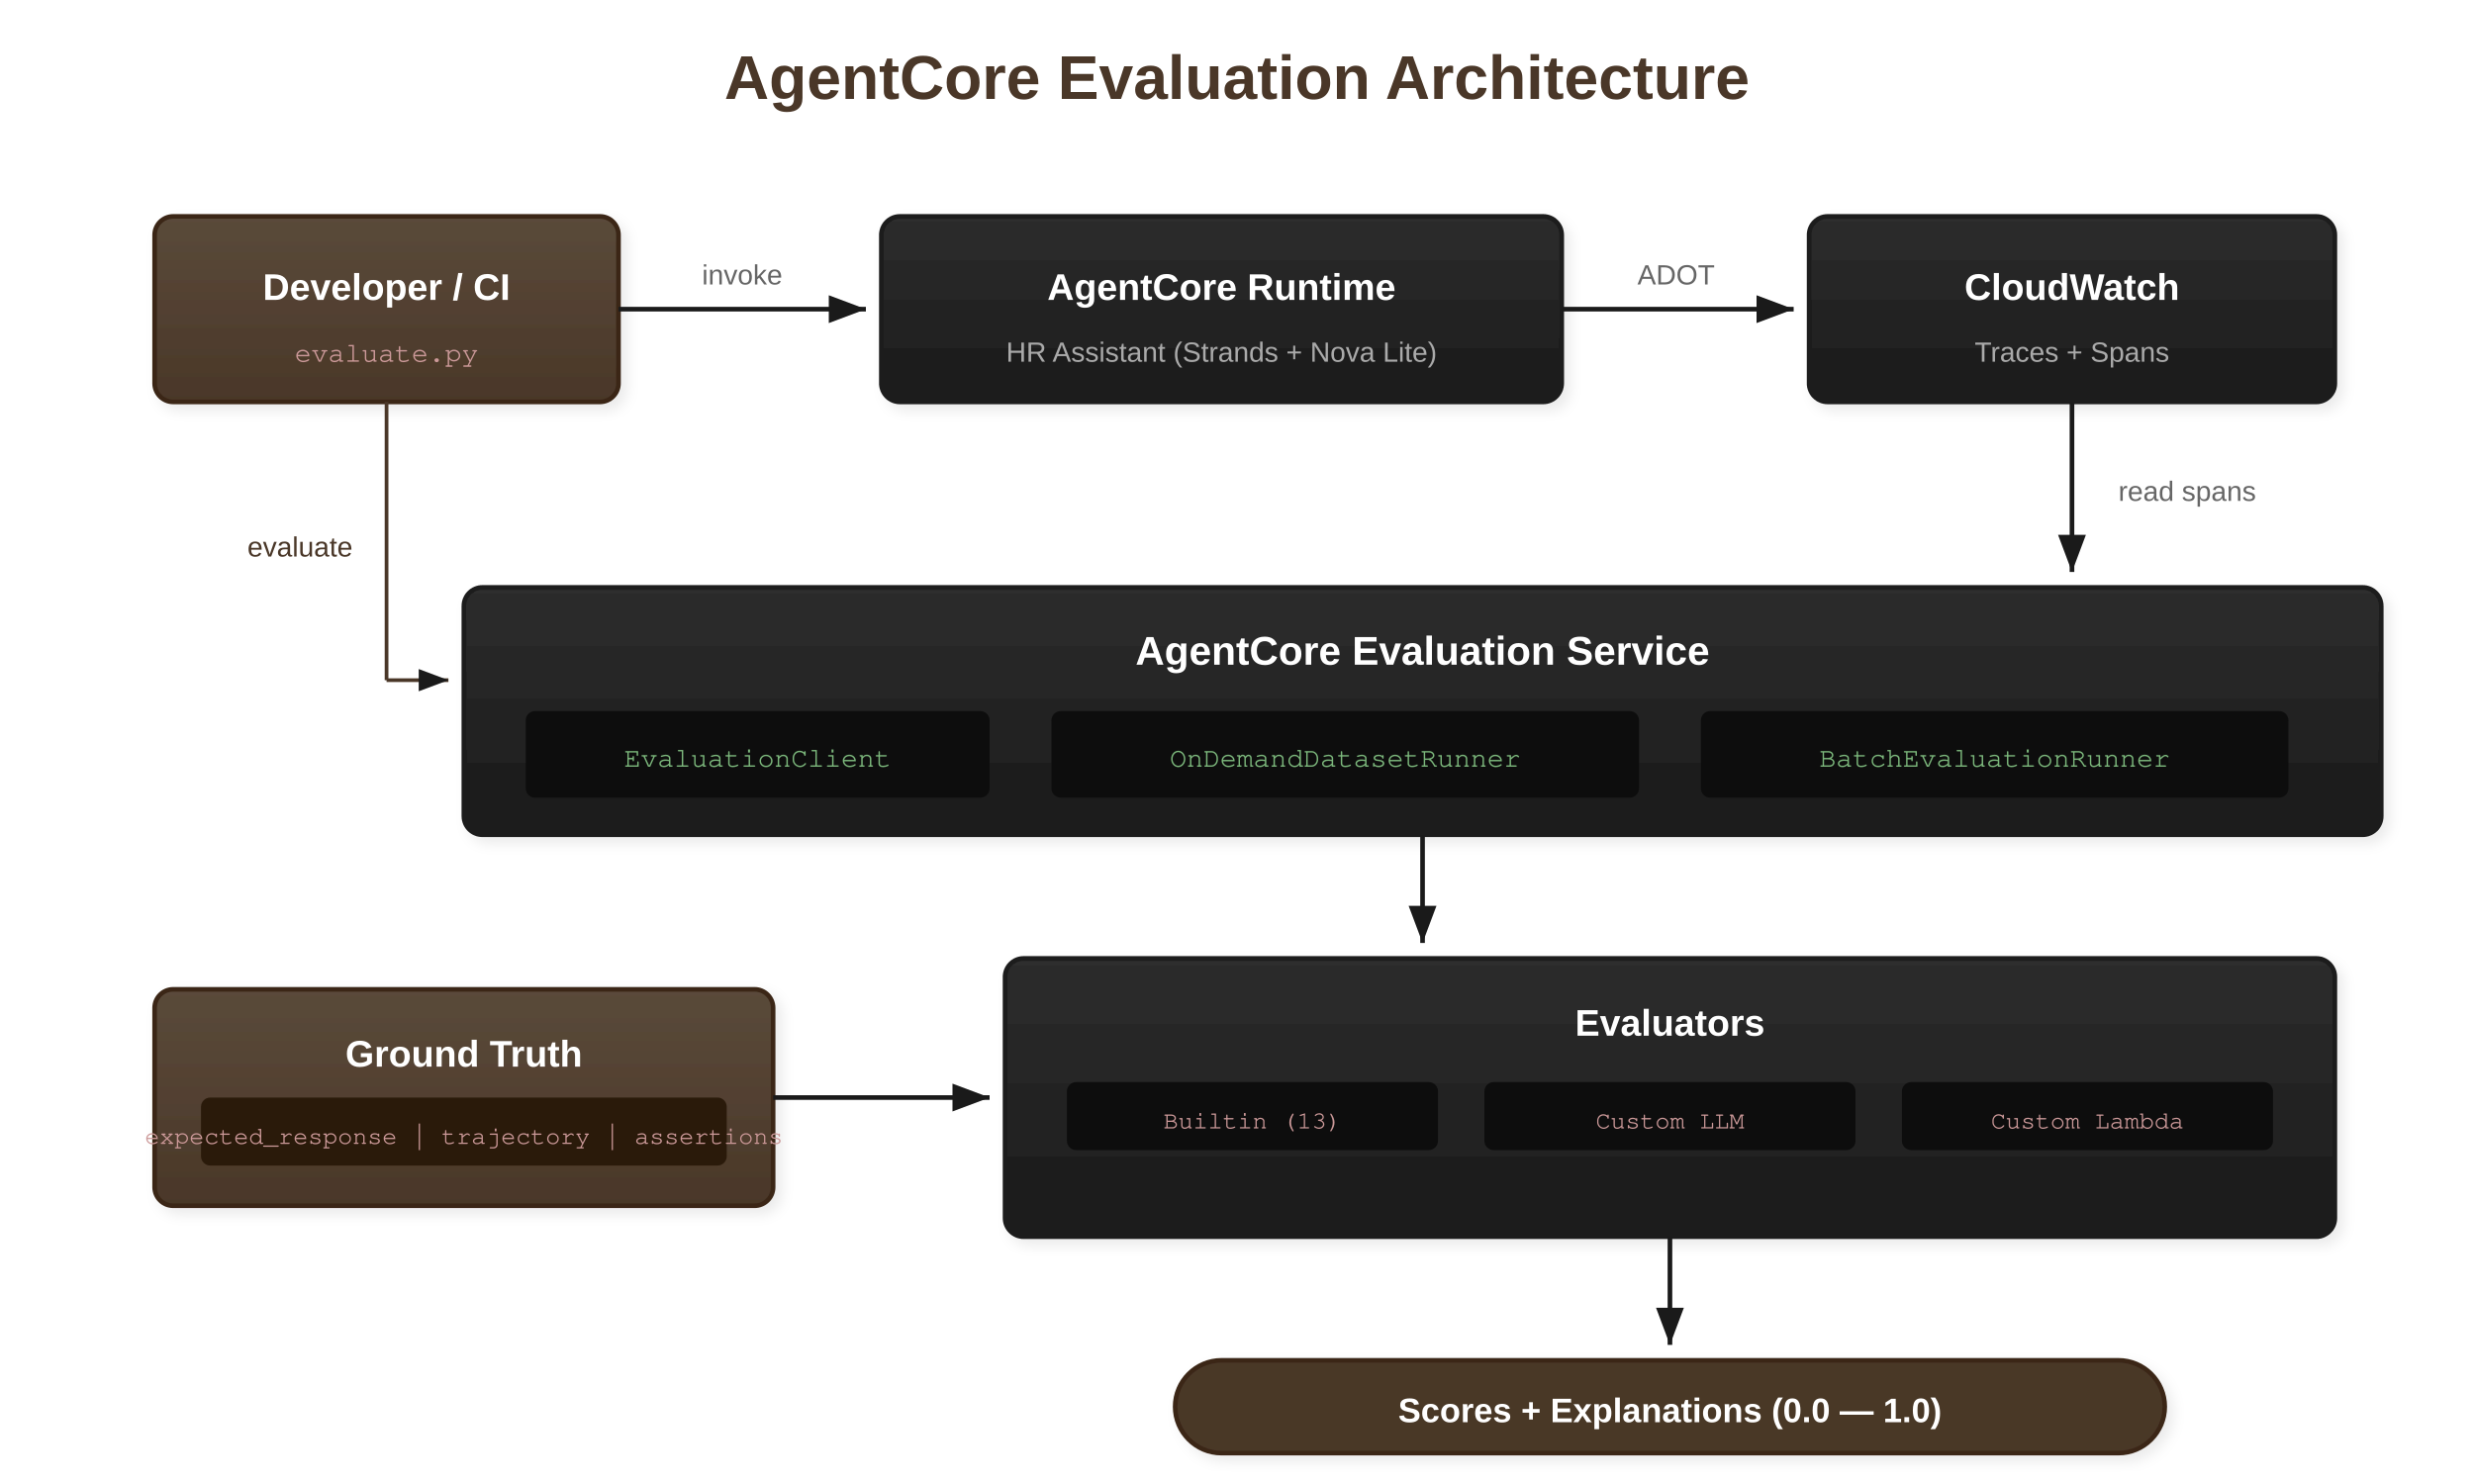
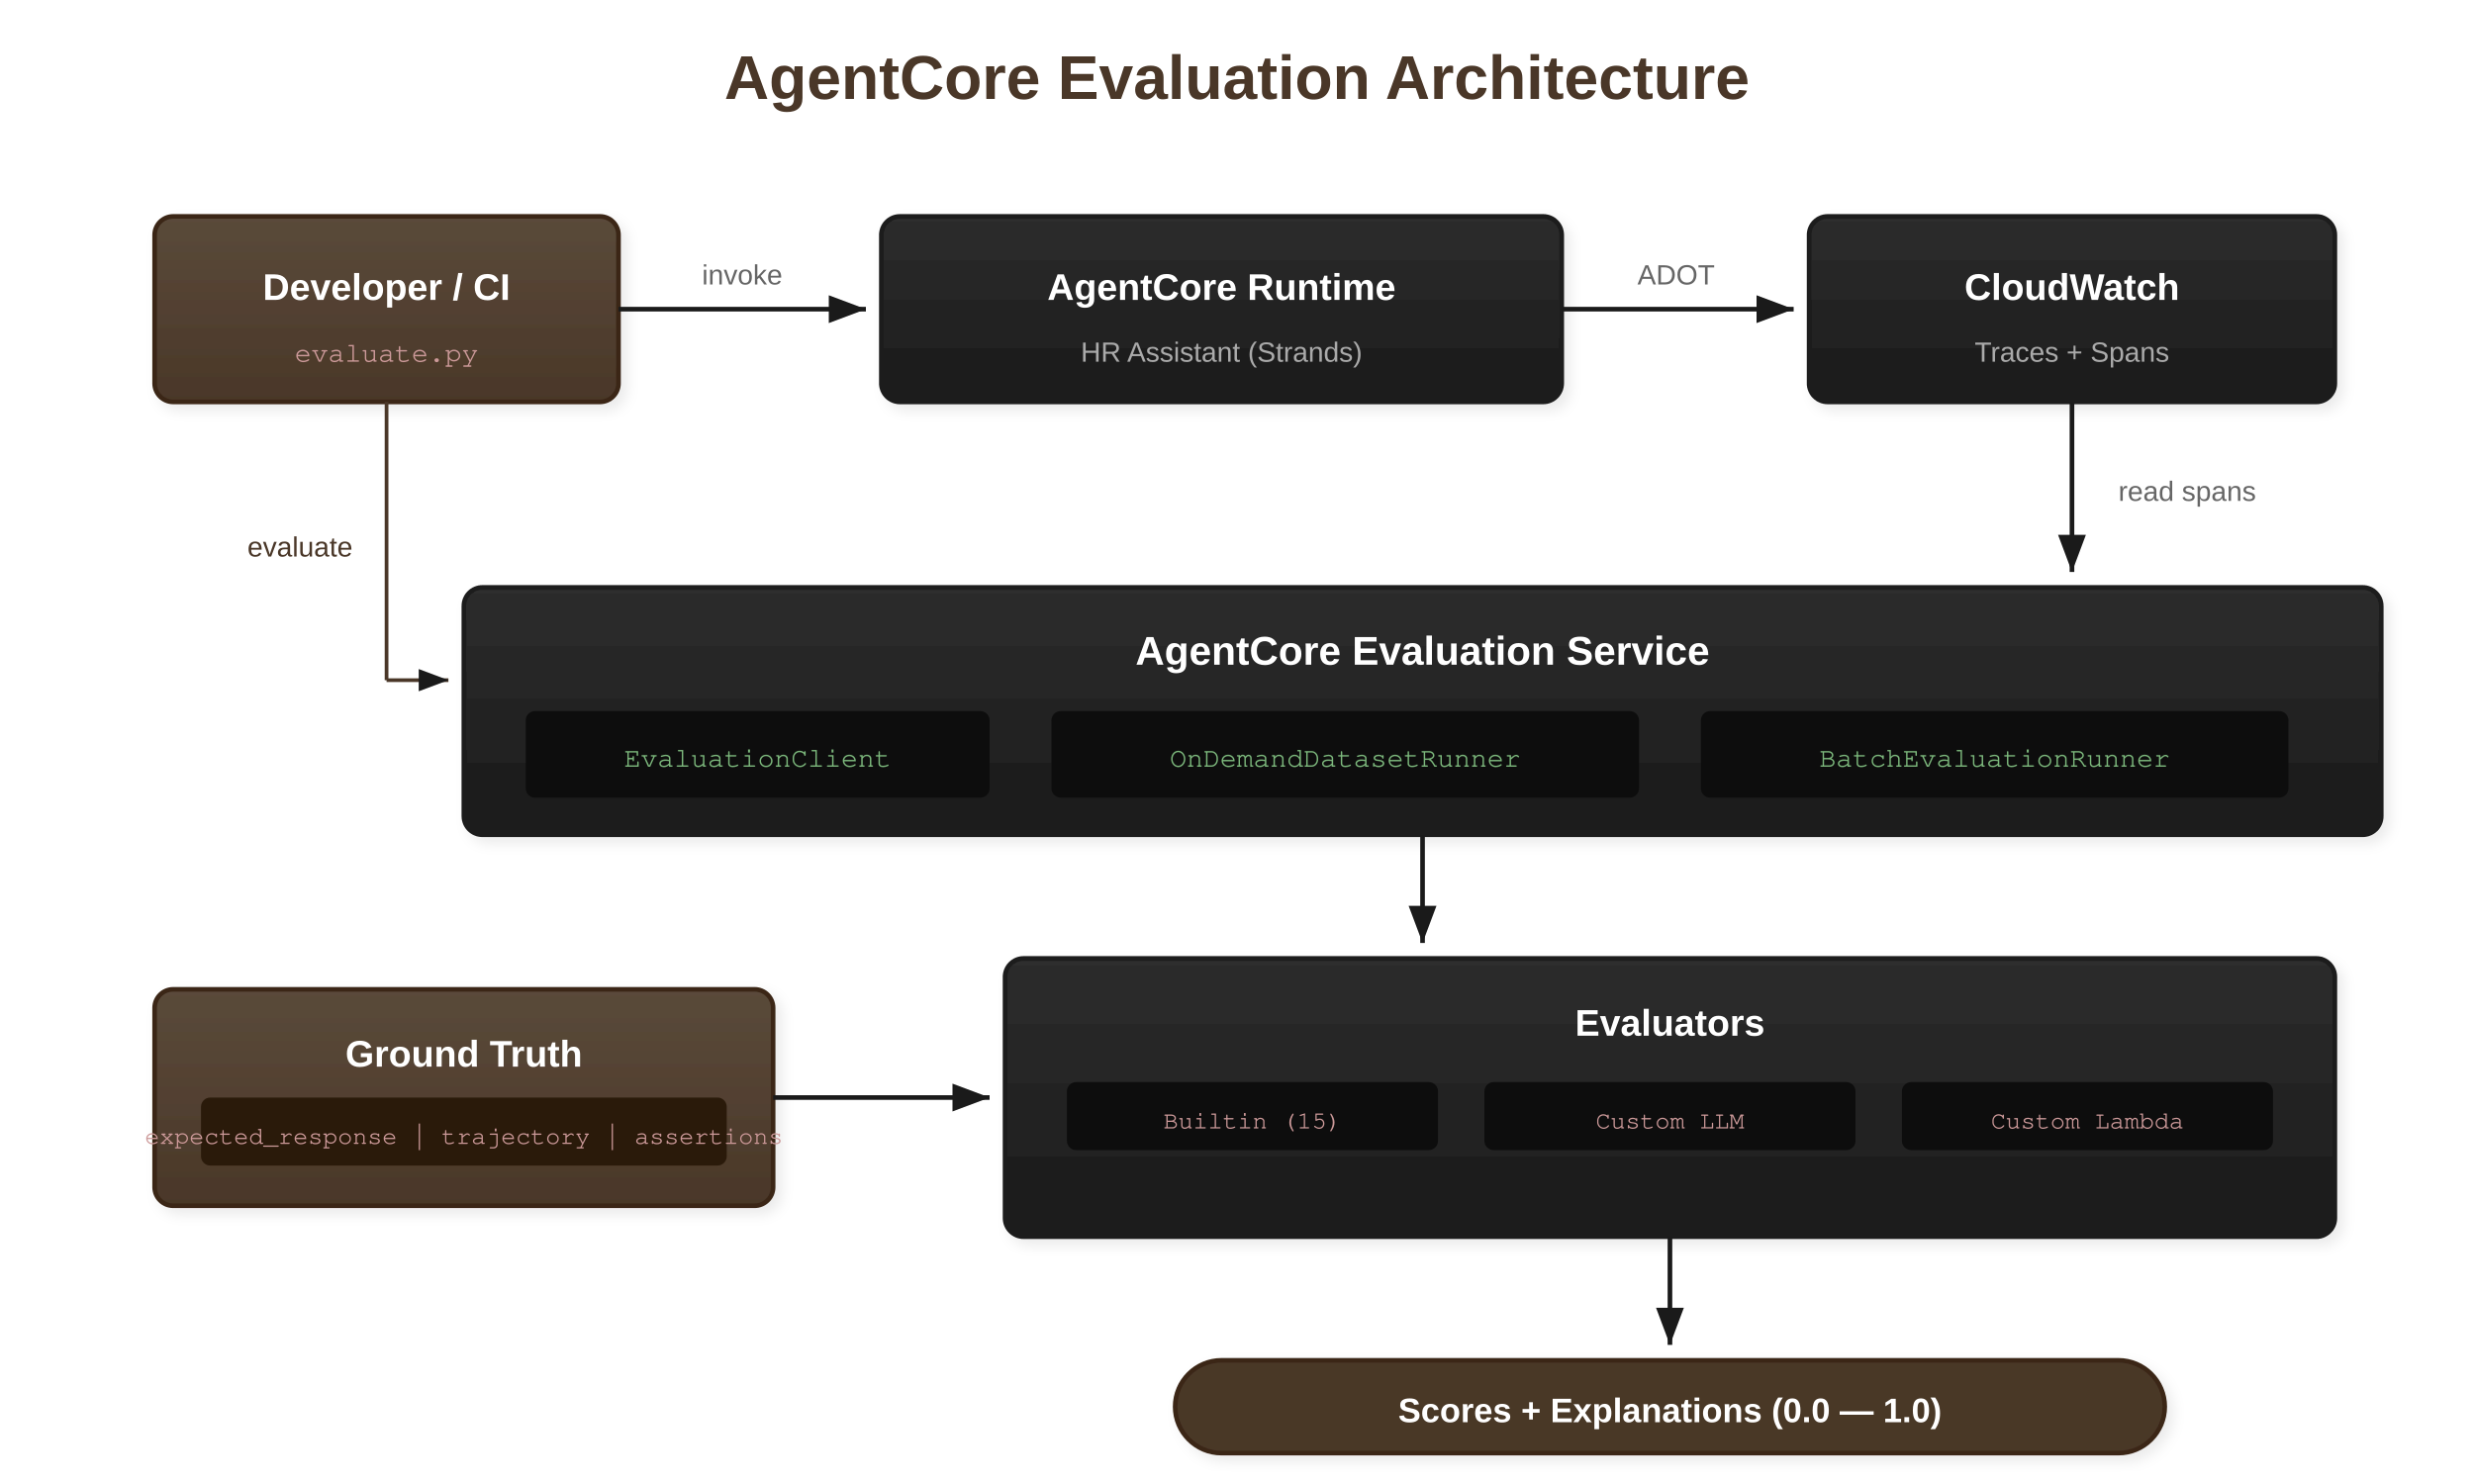
<svg xmlns="http://www.w3.org/2000/svg" viewBox="0 0 800 480" width="800" height="480">
  <rect width="800" height="480" fill="white" />
  <defs>
    <filter id="shadow" x="-20%" y="-20%" width="140%" height="140%">
      <feDropShadow dx="2" dy="2" stdDeviation="2" flood-color="#00000015" />
    </filter>
    <linearGradient id="boxGradient" x1="0%" y1="0%" x2="0%" y2="100%">
      <stop offset="0%" style="stop-color:#2d2d2d" />
      <stop offset="100%" style="stop-color:#1a1a1a" />
    </linearGradient>
    <linearGradient id="smeGradient" x1="0%" y1="0%" x2="0%" y2="100%">
      <stop offset="0%" style="stop-color:#5a4a3a" />
      <stop offset="100%" style="stop-color:#4a3728" />
    </linearGradient>
    <marker id="arrow" markerWidth="8" markerHeight="6" refX="8" refY="3" orient="auto">
      <polygon points="0 0, 8 3, 0 6" fill="#1a1a1a" />
    </marker>
  </defs>
  <text x="400" y="32" font-family="Arial, sans-serif" font-size="20" font-weight="bold" fill="#4a3728" text-anchor="middle">AgentCore Evaluation Architecture</text>
  <g filter="url(#shadow)">
    <rect x="50" y="70" width="150" height="60" rx="6" ry="6" fill="url(#smeGradient)" stroke="#3a2718" stroke-width="1.5" />
  </g>
  <text x="125" y="97" font-family="Arial, sans-serif" font-size="12" font-weight="bold" fill="white" text-anchor="middle">Developer / CI</text>
  <text x="125" y="117" font-family="Courier, monospace" font-size="9" fill="#cc9999" text-anchor="middle">evaluate.py</text>
  <line x1="200" y1="100" x2="280" y2="100" stroke="#1a1a1a" stroke-width="1.5" marker-end="url(#arrow)" />
  <text x="240" y="92" font-family="Arial, sans-serif" font-size="9" fill="#666666" text-anchor="middle">invoke</text>
  <g filter="url(#shadow)">
    <rect x="285" y="70" width="220" height="60" rx="6" ry="6" fill="url(#boxGradient)" stroke="#1a1a1a" stroke-width="1.5" />
  </g>
  <text x="395" y="97" font-family="Arial, sans-serif" font-size="12" font-weight="bold" fill="white" text-anchor="middle">AgentCore Runtime</text>
-   <text x="395" y="117" font-family="Arial, sans-serif" font-size="9" fill="#aaaaaa" text-anchor="middle">HR Assistant (Strands + Nova Lite)</text>
+   <text x="395" y="117" font-family="Arial, sans-serif" font-size="9" fill="#aaaaaa" text-anchor="middle">HR Assistant (Strands)</text>
  <line x1="505" y1="100" x2="580" y2="100" stroke="#1a1a1a" stroke-width="1.5" marker-end="url(#arrow)" />
  <text x="542" y="92" font-family="Arial, sans-serif" font-size="9" fill="#666666" text-anchor="middle">ADOT</text>
  <g filter="url(#shadow)">
    <rect x="585" y="70" width="170" height="60" rx="6" ry="6" fill="url(#boxGradient)" stroke="#1a1a1a" stroke-width="1.5" />
  </g>
  <text x="670" y="97" font-family="Arial, sans-serif" font-size="12" font-weight="bold" fill="white" text-anchor="middle">CloudWatch</text>
  <text x="670" y="117" font-family="Arial, sans-serif" font-size="9" fill="#aaaaaa" text-anchor="middle">Traces + Spans</text>
  <line x1="670" y1="130" x2="670" y2="185" stroke="#1a1a1a" stroke-width="1.5" marker-end="url(#arrow)" />
  <text x="685" y="162" font-family="Arial, sans-serif" font-size="9" fill="#666666" text-anchor="start">read spans</text>
  <g filter="url(#shadow)">
    <rect x="150" y="190" width="620" height="80" rx="6" ry="6" fill="url(#boxGradient)" stroke="#1a1a1a" stroke-width="1.5" />
  </g>
  <text x="460" y="215" font-family="Arial, sans-serif" font-size="13" font-weight="bold" fill="white" text-anchor="middle">AgentCore Evaluation Service</text>
  <rect x="170" y="230" width="150" height="28" rx="3" ry="3" fill="#0d0d0d" />
  <text x="245" y="248" font-family="Courier, monospace" font-size="9" fill="#7cb87c" text-anchor="middle">EvaluationClient</text>
  <rect x="340" y="230" width="190" height="28" rx="3" ry="3" fill="#0d0d0d" />
  <text x="435" y="248" font-family="Courier, monospace" font-size="9" fill="#7cb87c" text-anchor="middle">OnDemandDatasetRunner</text>
  <rect x="550" y="230" width="190" height="28" rx="3" ry="3" fill="#0d0d0d" />
  <text x="645" y="248" font-family="Courier, monospace" font-size="9" fill="#7cb87c" text-anchor="middle">BatchEvaluationRunner</text>
  <line x1="125" y1="130" x2="125" y2="220" stroke="#4a3728" stroke-width="1.2" />
  <line x1="125" y1="220" x2="145" y2="220" stroke="#4a3728" stroke-width="1.2" marker-end="url(#arrow)" />
  <text x="80" y="180" font-family="Arial, sans-serif" font-size="9" fill="#4a3728" text-anchor="start">evaluate</text>
  <g filter="url(#shadow)">
    <rect x="50" y="320" width="200" height="70" rx="6" ry="6" fill="url(#smeGradient)" stroke="#3a2718" stroke-width="1.5" />
  </g>
  <text x="150" y="345" font-family="Arial, sans-serif" font-size="12" font-weight="bold" fill="white" text-anchor="middle">Ground Truth</text>
  <rect x="65" y="355" width="170" height="22" rx="3" ry="3" fill="#2a1a0a" />
  <text x="150" y="370" font-family="Courier, monospace" font-size="8" fill="#cc9999" text-anchor="middle">expected_response | trajectory | assertions</text>
  <line x1="250" y1="355" x2="320" y2="355" stroke="#1a1a1a" stroke-width="1.5" marker-end="url(#arrow)" />
  <g filter="url(#shadow)">
    <rect x="325" y="310" width="430" height="90" rx="6" ry="6" fill="url(#boxGradient)" stroke="#1a1a1a" stroke-width="1.5" />
  </g>
  <text x="540" y="335" font-family="Arial, sans-serif" font-size="12" font-weight="bold" fill="white" text-anchor="middle">Evaluators</text>
  <rect x="345" y="350" width="120" height="22" rx="3" ry="3" fill="#0d0d0d" />
-   <text x="405" y="365" font-family="Courier, monospace" font-size="8" fill="#cc9999" text-anchor="middle">Builtin (13)</text>
+   <text x="405" y="365" font-family="Courier, monospace" font-size="8" fill="#cc9999" text-anchor="middle">Builtin (15)</text>
  <rect x="480" y="350" width="120" height="22" rx="3" ry="3" fill="#0d0d0d" />
  <text x="540" y="365" font-family="Courier, monospace" font-size="8" fill="#cc9999" text-anchor="middle">Custom LLM</text>
  <rect x="615" y="350" width="120" height="22" rx="3" ry="3" fill="#0d0d0d" />
  <text x="675" y="365" font-family="Courier, monospace" font-size="8" fill="#cc9999" text-anchor="middle">Custom Lambda</text>
  <line x1="460" y1="270" x2="460" y2="305" stroke="#1a1a1a" stroke-width="1.5" marker-end="url(#arrow)" />
  <line x1="540" y1="400" x2="540" y2="435" stroke="#1a1a1a" stroke-width="1.5" marker-end="url(#arrow)" />
  <g filter="url(#shadow)">
    <rect x="380" y="440" width="320" height="30" rx="15" ry="15" fill="#4a3728" stroke="#3a2718" stroke-width="1.5" />
  </g>
  <text x="540" y="460" font-family="Arial, sans-serif" font-size="11" font-weight="bold" fill="white" text-anchor="middle">Scores + Explanations (0.0 — 1.0)</text>
</svg>
